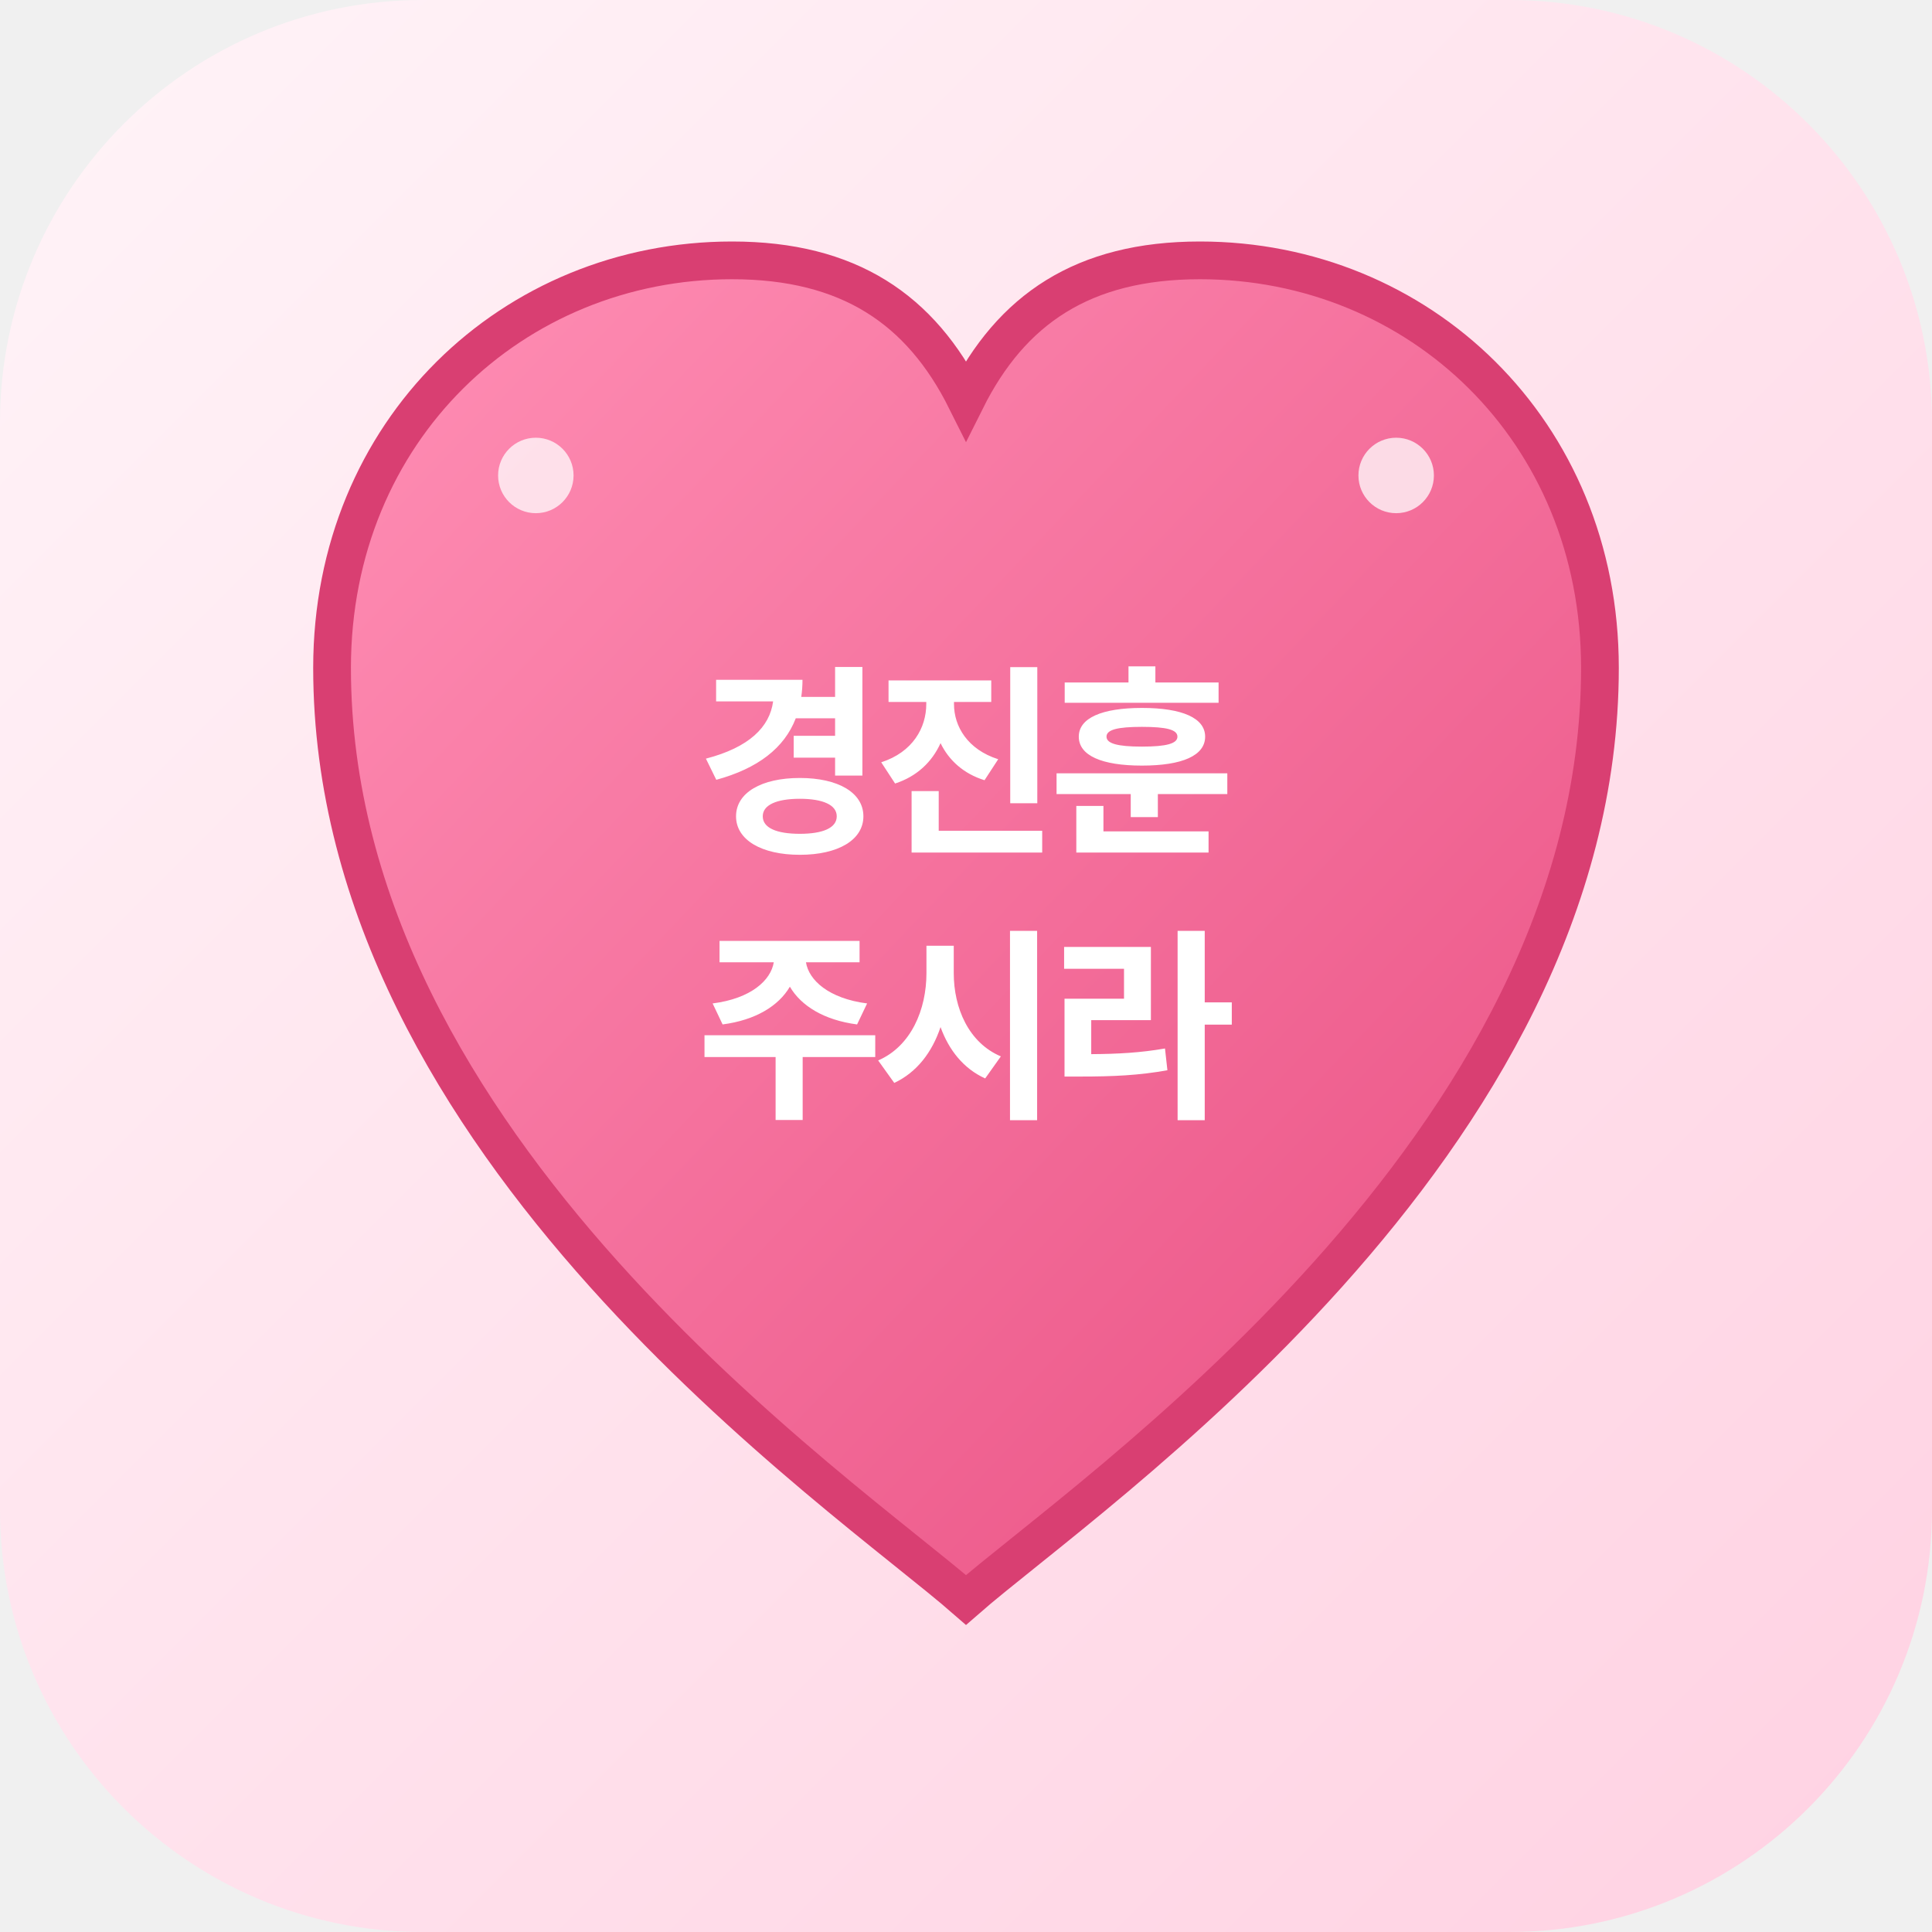
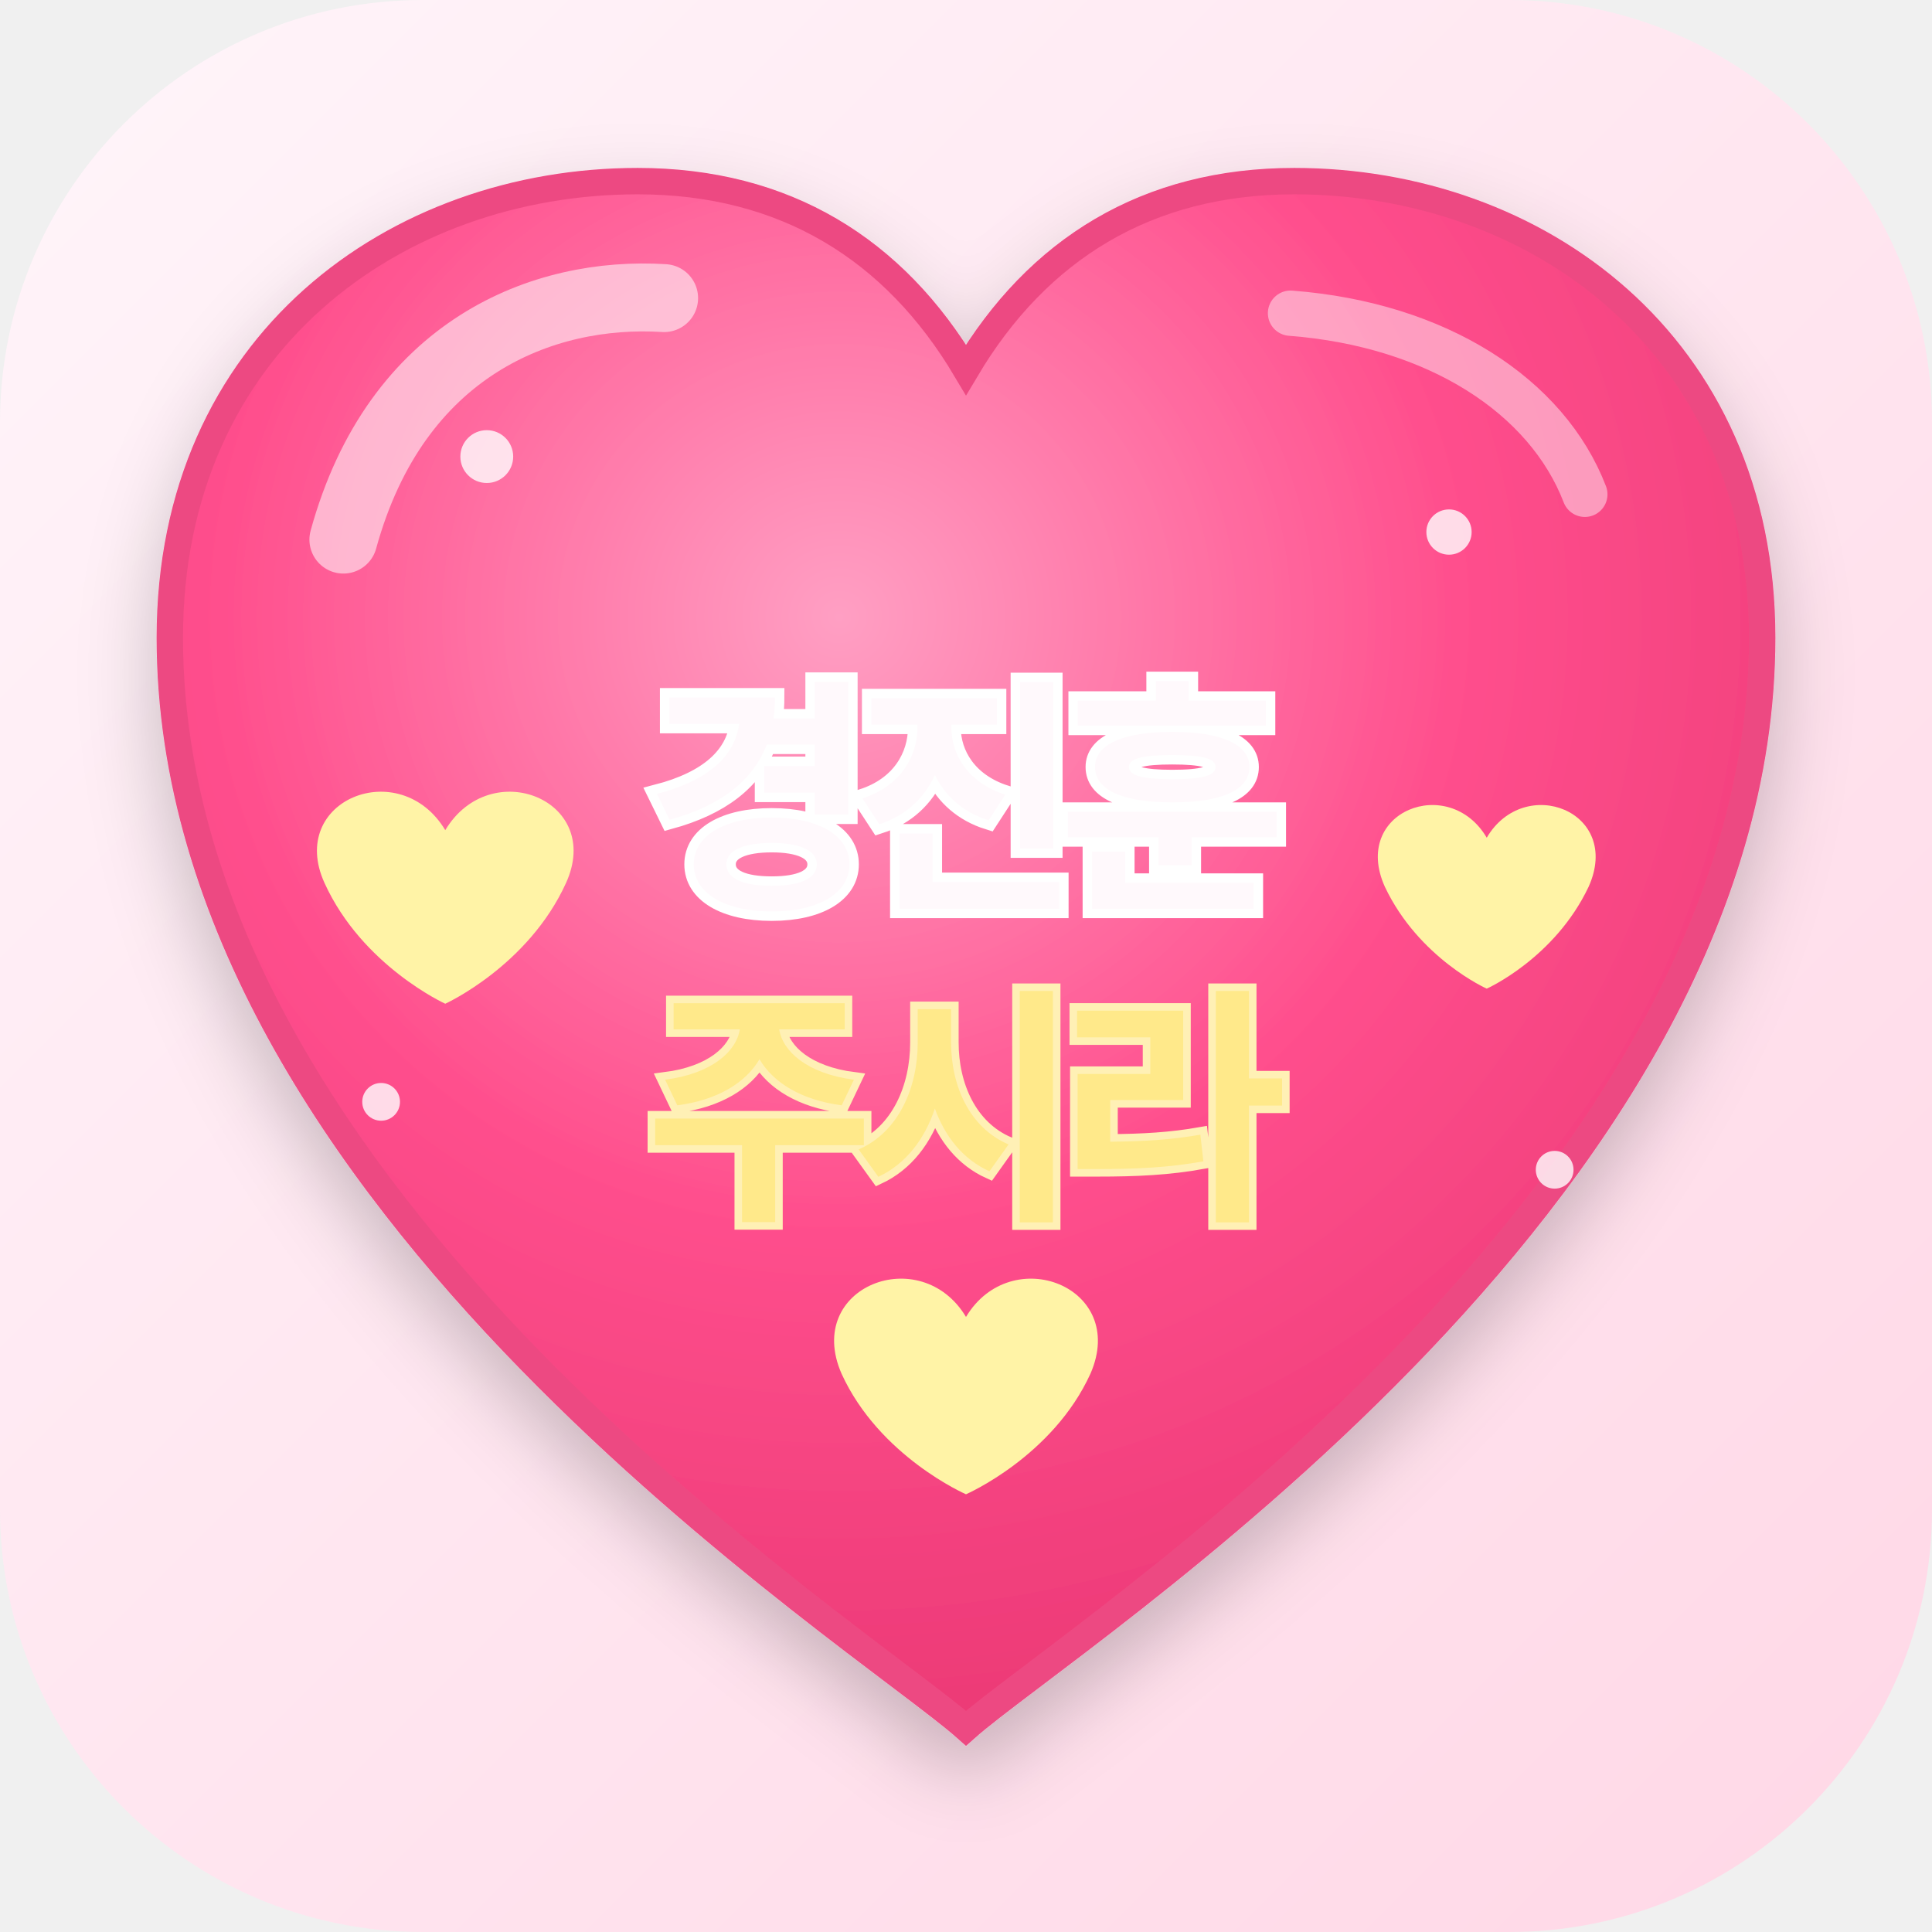
<svg xmlns="http://www.w3.org/2000/svg" viewBox="0 0 512 512">
  <defs>
    <linearGradient id="bg" x1="0" y1="0" x2="1" y2="1">
-       <stop offset="0" stop-color="#fff4f8" />
-       <stop offset="1" stop-color="#ffd1e2" />
+       <stop stop-color="#fff5fa" />
+       <stop offset="1" stop-color="#ffd7e6" />
    </linearGradient>
-     <linearGradient id="heart" x1="0" y1="0" x2="1" y2="1">
-       <stop offset="0" stop-color="#ff8fb5" />
-       <stop offset="1" stop-color="#e94f82" />
-     </linearGradient>
+     <radialGradient id="heart" cx="42%" cy="28%" r="78%">
+       <stop stop-color="#ff9fc3" />
+       <stop offset=".5" stop-color="#ff4f8d" />
+       <stop offset="1" stop-color="#e93672" />
+     </radialGradient>
+     <filter id="shadow" x="-30%" y="-30%" width="160%" height="160%">
+       <feDropShadow dx="0" dy="9" stdDeviation="10" flood-opacity=".22" />
+     </filter>
+     <filter id="soft" x="-20%" y="-20%" width="140%" height="140%">
+       <feGaussianBlur stdDeviation="2" />
+     </filter>
  </defs>
  <rect width="512" height="512" rx="112" fill="url(#bg)" />
-   <path d="M256 424C224 396 88 304 88 177c0-63 48-108 106-108 31 0 50 13 62 37 12-24 31-37 62-37 58 0 106 45 106 108 0 127-136 219-168 247z" fill="url(#heart)" stroke="#d93f72" stroke-width="10" />
-   <text x="256" y="222" text-anchor="middle" fill="#fff" font-family="Noto Sans KR,Noto Sans,sans-serif" font-size="54" font-weight="800" letter-spacing="-3">경진훈</text>
-   <text x="256" y="292" text-anchor="middle" fill="#fff" font-family="Noto Sans KR,Noto Sans,sans-serif" font-size="54" font-weight="800" letter-spacing="-3">주시라</text>
-   <circle cx="142" cy="126" r="10" fill="#fff" opacity=".75" />
-   <circle cx="370" cy="126" r="10" fill="#fff" opacity=".75" />
+   <path filter="url(#shadow)" d="M256 458C229 434 45 318 45 169 45 91 105 48 169 48c39 0 68 18 87 50 19-32 48-50 87-50 64 0 124 43 124 121 0 149-184 265-211 289z" fill="url(#heart)" stroke="#ed4a82" stroke-width="7" />
+   <path d="M91 143C105 92 144 77 176 79" fill="none" stroke="#fff" stroke-width="18" stroke-linecap="round" opacity=".55" />
+   <path d="M342 83c39 3 68 22 78 48" fill="none" stroke="#fff" stroke-width="12" stroke-linecap="round" opacity=".45" />
+   <g font-family="Noto Sans KR,Noto Sans,sans-serif" font-weight="900" text-anchor="middle" paint-order="stroke">
+     <text x="256" y="236" font-size="66" letter-spacing="-6" fill="#fff9fc" stroke="#fff" stroke-width="5">경진훈</text>
+     <text x="256" y="318" font-size="66" letter-spacing="-6" fill="#ffe98a" stroke="#fff0b5" stroke-width="4">주시라</text>
+   </g>
+   <g fill="#fff3a6">
+     <path d="M118 220c-12-20-42-8-32 14 10 22 32 32 32 32s22-10 32-32c10-22-20-34-32-14z" />
+     <path d="M394 222c-10-17-36-7-27 13 9 19 27 27 27 27s18-8 27-27c9-20-17-30-27-13z" />
+     <path d="M256 349c-12-20-43-8-33 15 10 22 33 32 33 32s23-10 33-32c10-23-21-35-33-15z" />
+   </g>
+   <g fill="#fff" opacity=".8">
+     <circle cx="129" cy="121" r="7" />
+     <circle cx="384" cy="141" r="6" />
+     <circle cx="101" cy="292" r="5" />
+     <circle cx="412" cy="310" r="5" />
+   </g>
</svg>
